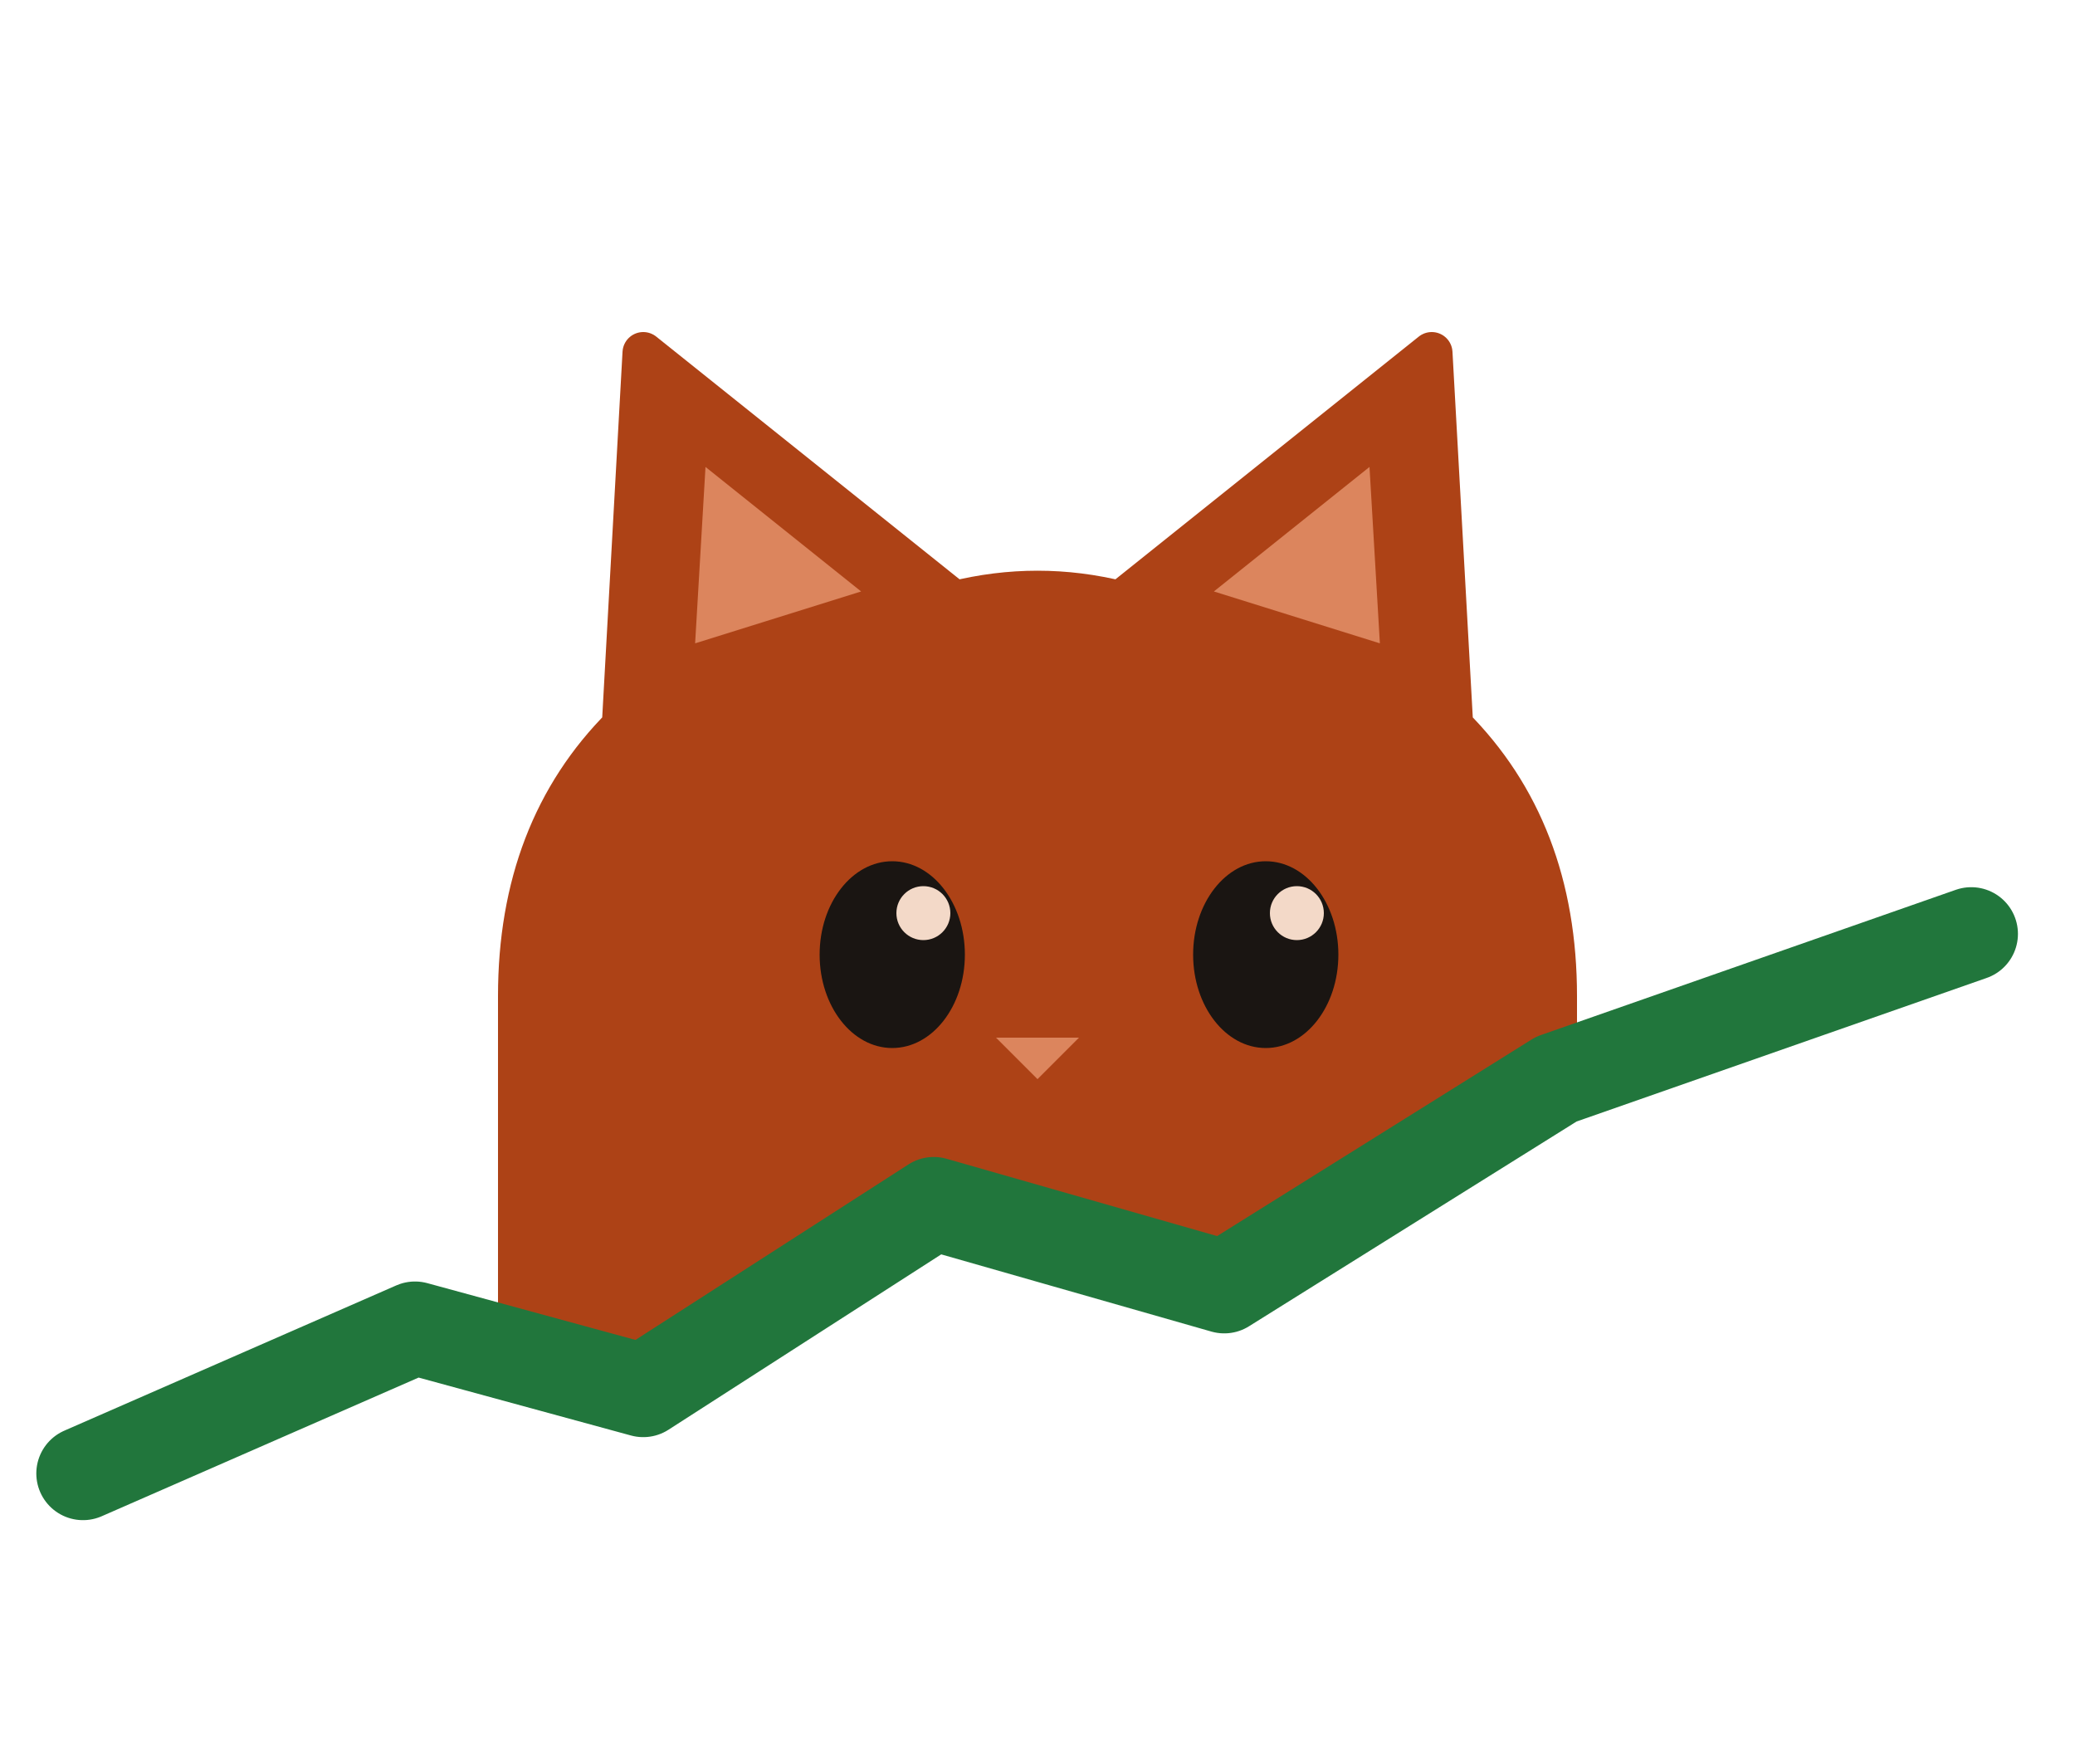
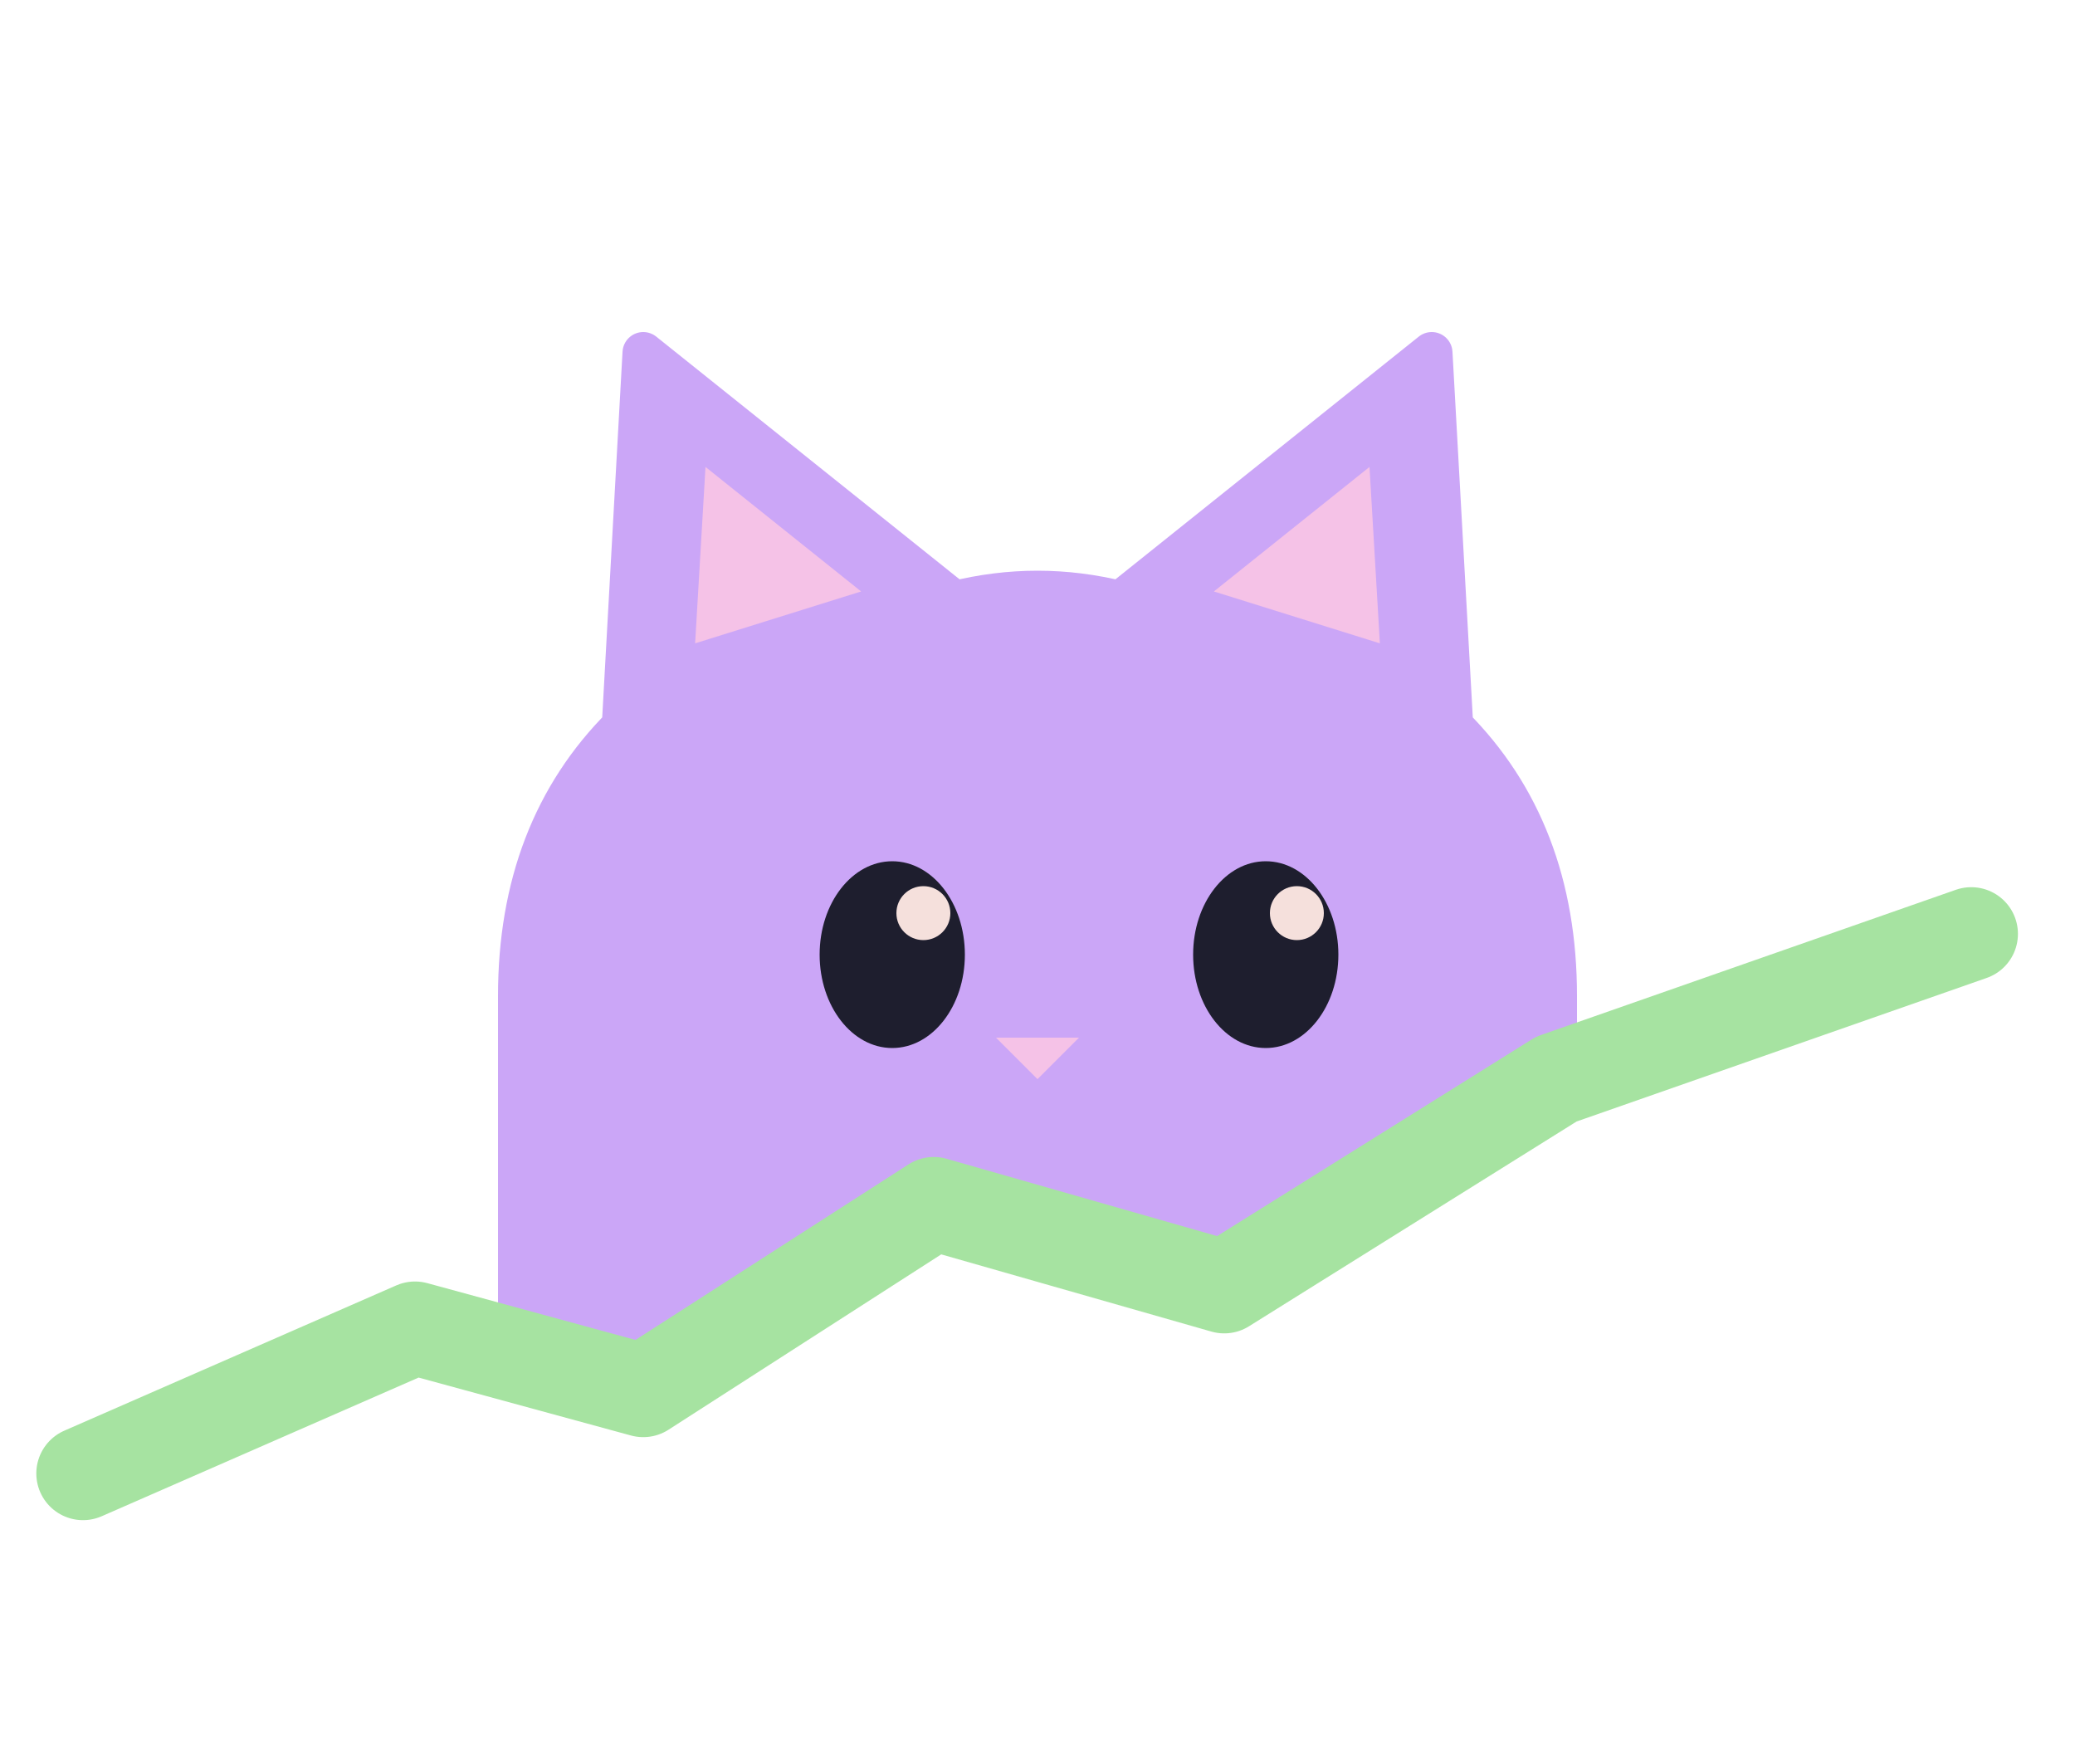
<svg xmlns="http://www.w3.org/2000/svg" viewBox="0 0 200 170" role="img" aria-label="Prolepsis logo: a cat peeking over a rising price line">
  <defs>
    <clipPath id="above">
      <polygon points="0,0 200,0 200,88 190,90 150,104 118,124 90,116 62,134 40,128 8,142 0,142" />
    </clipPath>
  </defs>
  <g clip-path="url(#above)">
-     <path d="M50 150 L50 96 Q50 80 60 70 L62 34 L92 58 Q100 56 108 58 L138 34 L140 70 Q150 80 150 96 L150 150 Z" fill="#AD4216" stroke="#AD4216" stroke-width="4" stroke-linejoin="round" />
-     <polygon points="67,62 68,45 83,57" fill="#DC855D" />
-     <polygon points="133,62 132,45 117,57" fill="#DC855D" />
-     <ellipse cx="86" cy="92" rx="7" ry="9" fill="#1A1512" />
-     <ellipse cx="122" cy="92" rx="7" ry="9" fill="#1A1512" />
-     <circle cx="89" cy="88" r="2.6" fill="#F3D9C8" />
-     <circle cx="125" cy="88" r="2.6" fill="#F3D9C8" />
-     <path d="M100 104 L96 100 L104 100 Z" fill="#DC855D" />
+     <path d="M50 150 L50 96 Q50 80 60 70 L62 34 L92 58 Q100 56 108 58 L138 34 L140 70 Q150 80 150 96 L150 150 Z" fill="#CBA6F7" stroke="#CBA6F7" stroke-width="4" stroke-linejoin="round" />
+     <polygon points="67,62 68,45 83,57" fill="#F5C2E7" />
+     <polygon points="133,62 132,45 117,57" fill="#F5C2E7" />
+     <ellipse cx="86" cy="92" rx="7" ry="9" fill="#1E1E2E" />
+     <ellipse cx="122" cy="92" rx="7" ry="9" fill="#1E1E2E" />
+     <circle cx="89" cy="88" r="2.6" fill="#F5E0DC" />
+     <circle cx="125" cy="88" r="2.6" fill="#F5E0DC" />
+     <path d="M100 104 L96 100 L104 100 Z" fill="#F5C2E7" />
  </g>
-   <polyline points="8,142 40,128 62,134 90,116 118,124 150,104 190,90" fill="none" stroke="#21763C" stroke-width="9" stroke-linecap="round" stroke-linejoin="round" />
+   <polyline points="8,142 40,128 62,134 90,116 118,124 150,104 190,90" fill="none" stroke="#A6E3A1" stroke-width="9" stroke-linecap="round" stroke-linejoin="round" />
</svg>
